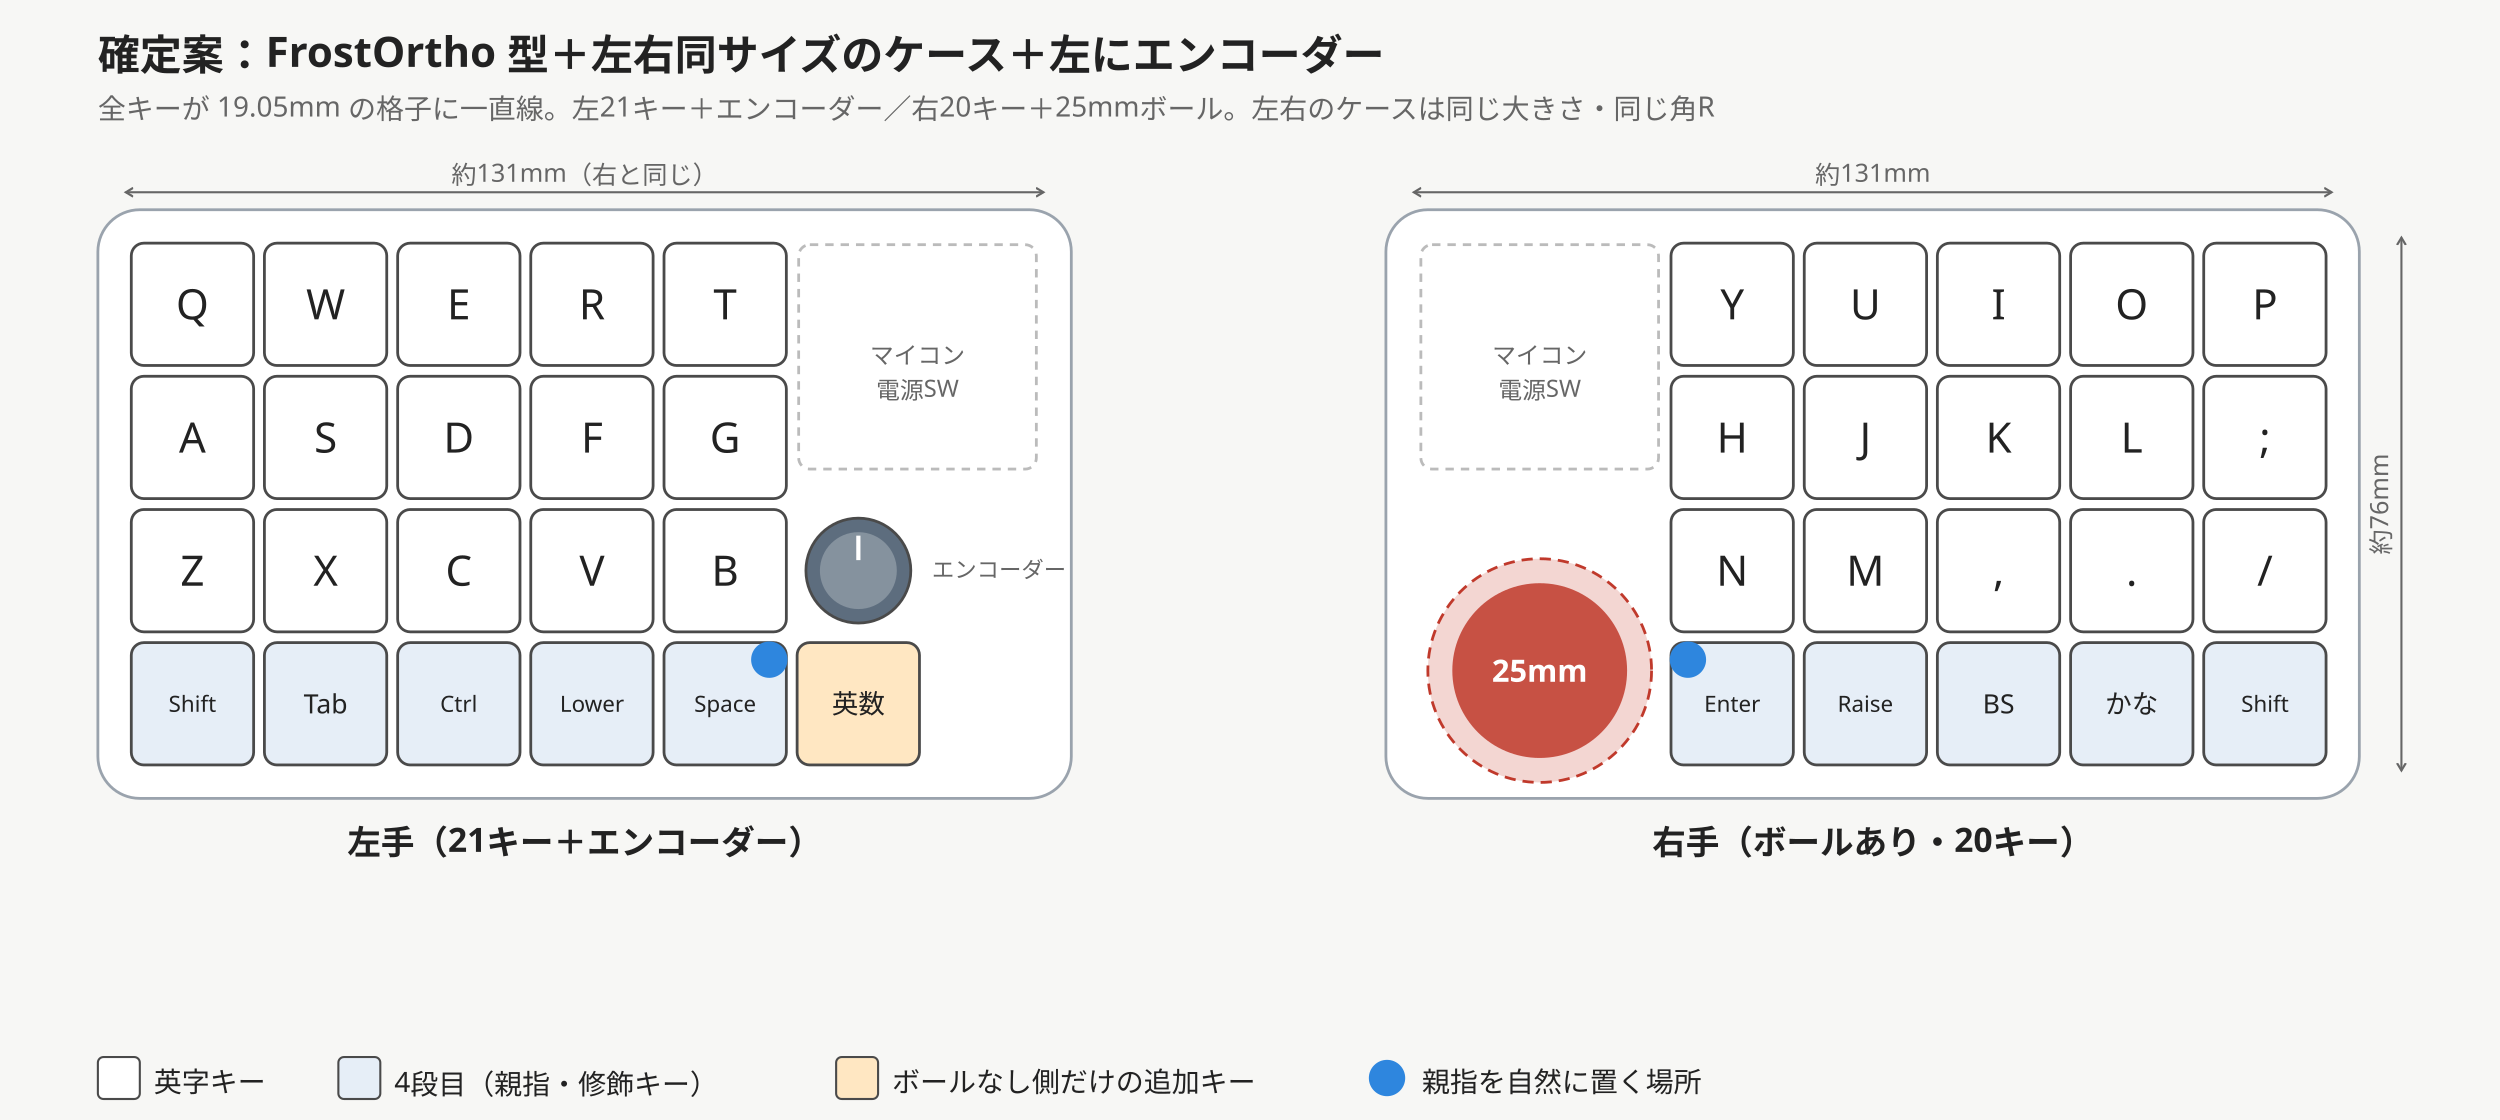
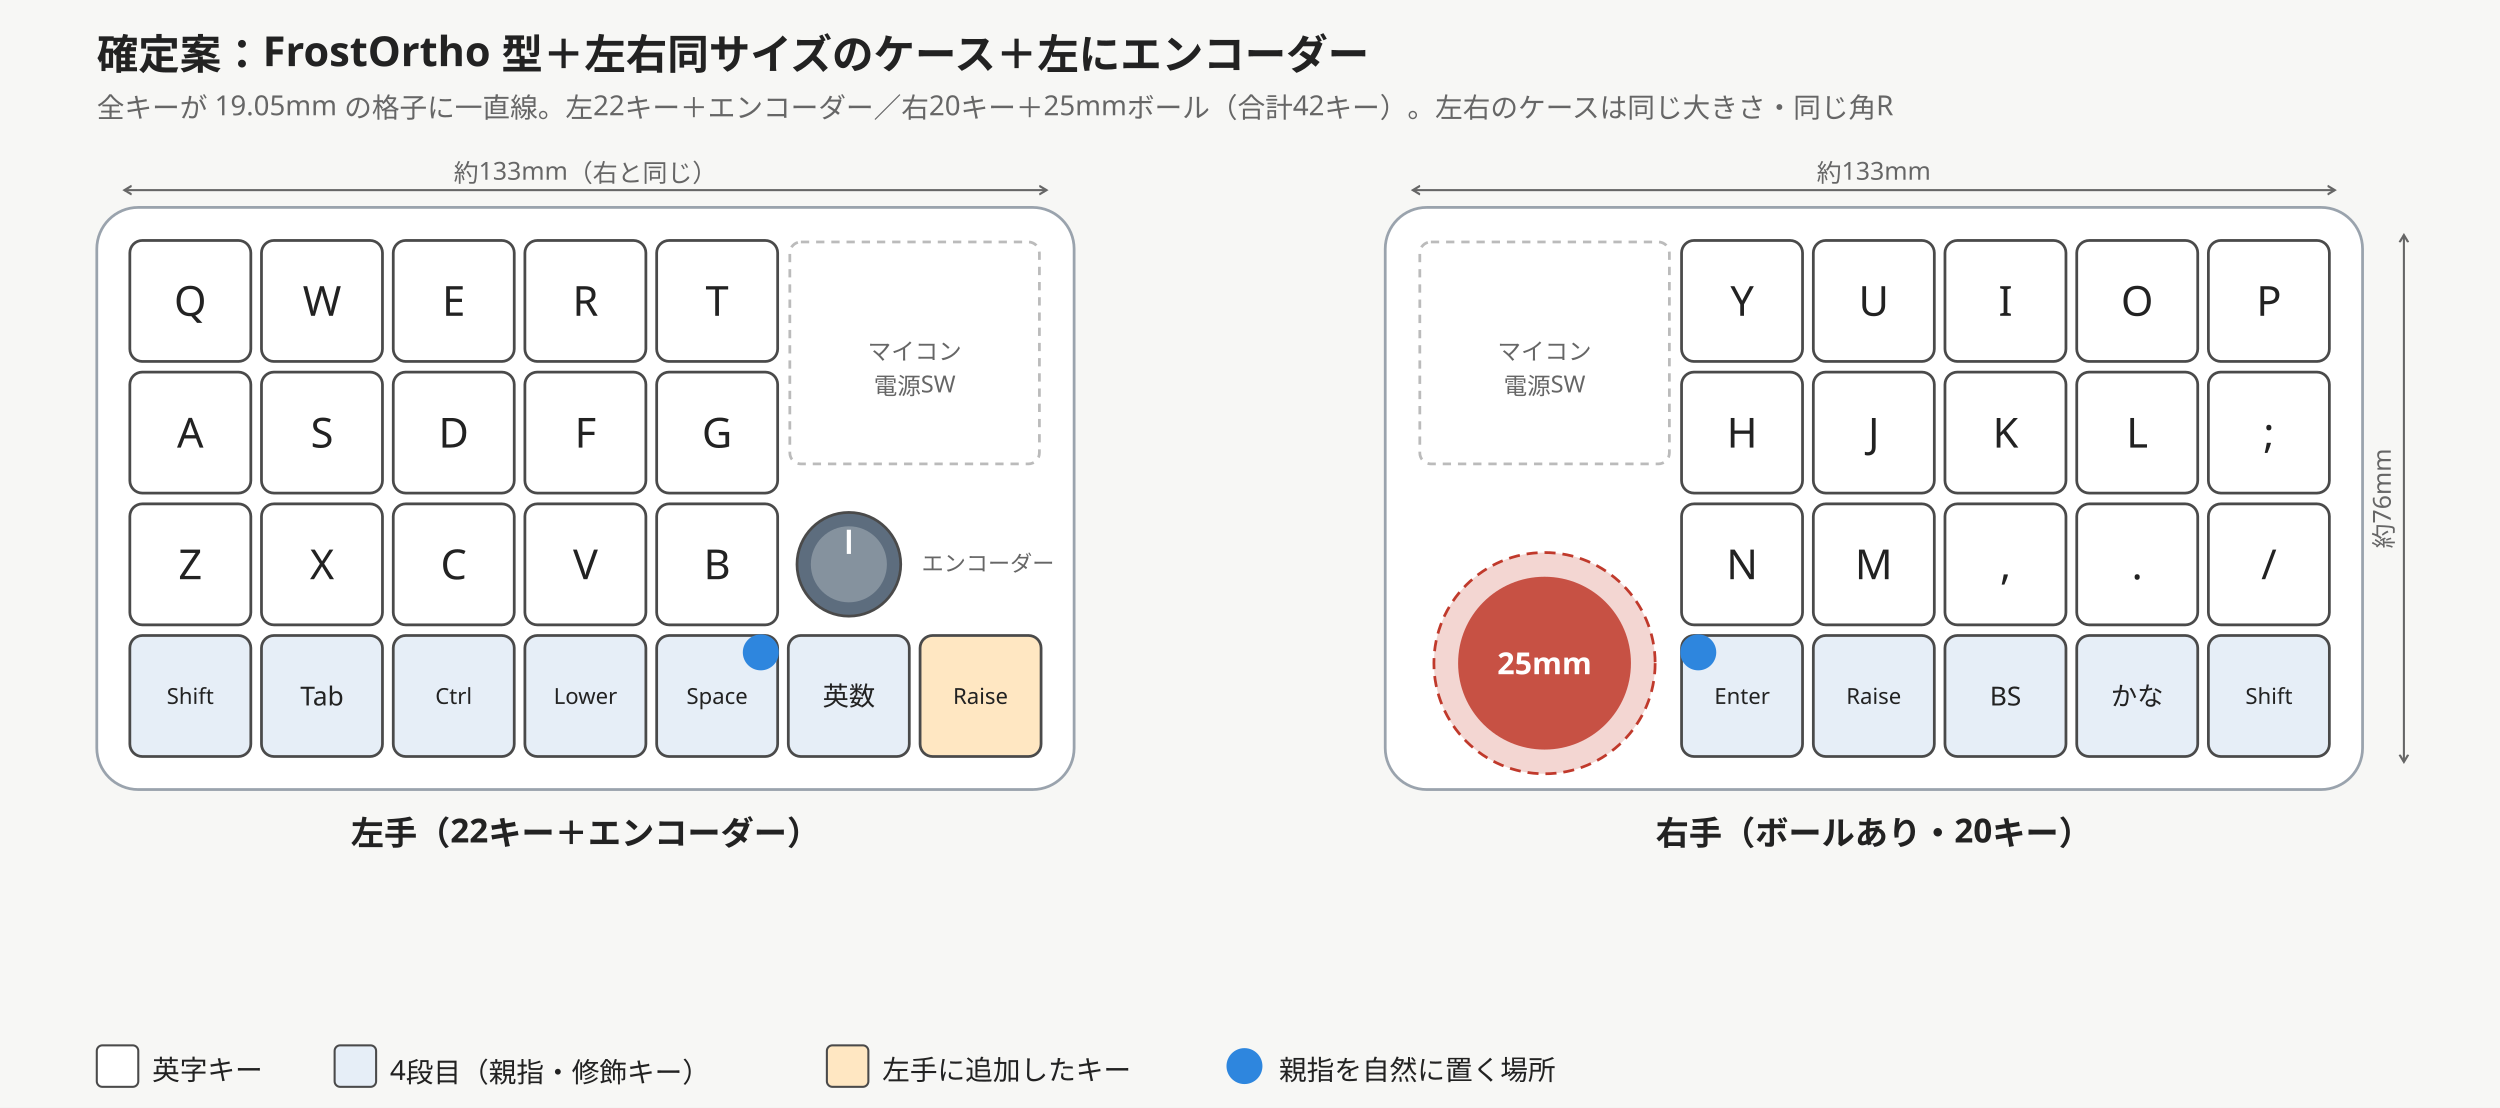
- <svg xmlns="http://www.w3.org/2000/svg" width="1788" height="801" viewBox="0 0 1788 801" font-family="IPAPGothic, IPAGothic, sans-serif">
+ <svg xmlns="http://www.w3.org/2000/svg" width="1808" height="801" viewBox="0 0 1808 801" font-family="IPAPGothic, IPAGothic, sans-serif">
  <defs>
    <marker id="a" viewBox="0 0 10 10" refX="5" refY="5" markerWidth="7" markerHeight="7" orient="auto-start-reverse">
      <path d="M0,2 L5,5 L0,8" fill="none" stroke="#666" stroke-width="1.5" />
    </marker>
  </defs>
  <rect width="100%" height="100%" fill="#f7f7f5" />
  <text x="70.0" y="50.0" font-size="30" text-anchor="start" fill="#222" font-weight="bold">確定案：FrostOrtho 型＋左右同サイズのケース＋左にエンコーダー</text>
-   <text x="70.0" y="85.0" font-size="20" text-anchor="start" fill="#666" font-weight="normal">全キーが 19.05mm の格子に一直線。左21キー＋エンコーダー／右20キー＋25mmボール。左右のケースは同じ大きさ・同じ角R</text>
-   <rect x="70.0" y="150.0" width="696.2" height="421.0" rx="30.0" fill="#ffffff" stroke="#9aa3ad" stroke-width="2" />
-   <rect x="991.2" y="150.0" width="696.2" height="421.0" rx="30.0" fill="#ffffff" stroke="#9aa3ad" stroke-width="2" />
+   <text x="70.0" y="85.0" font-size="20" text-anchor="start" fill="#666" font-weight="normal">全キーが 19.05mm の格子に一直線。左22キー＋エンコーダー／右20キー＋25mmボール（合計42キー）。左右のケースは同じ大きさ・同じ角R</text>
+   <rect x="70.0" y="150.0" width="706.8" height="421.0" rx="30.0" fill="#ffffff" stroke="#9aa3ad" stroke-width="2" />
+   <rect x="1001.8" y="150.0" width="706.8" height="421.0" rx="30.0" fill="#ffffff" stroke="#9aa3ad" stroke-width="2" />
  <rect x="93.9" y="173.9" width="87.5" height="87.5" rx="9.0" fill="#ffffff" stroke="#4a4a4a" stroke-width="2" />
  <text x="137.6" y="228.4" font-size="30" text-anchor="middle" fill="#222">Q</text>
  <rect x="189.1" y="173.9" width="87.5" height="87.5" rx="9.0" fill="#ffffff" stroke="#4a4a4a" stroke-width="2" />
  <text x="232.9" y="228.4" font-size="30" text-anchor="middle" fill="#222">W</text>
  <rect x="284.4" y="173.9" width="87.5" height="87.5" rx="9.0" fill="#ffffff" stroke="#4a4a4a" stroke-width="2" />
  <text x="328.1" y="228.4" font-size="30" text-anchor="middle" fill="#222">E</text>
  <rect x="379.6" y="173.9" width="87.5" height="87.5" rx="9.0" fill="#ffffff" stroke="#4a4a4a" stroke-width="2" />
  <text x="423.4" y="228.4" font-size="30" text-anchor="middle" fill="#222">R</text>
  <rect x="474.9" y="173.9" width="87.5" height="87.5" rx="9.0" fill="#ffffff" stroke="#4a4a4a" stroke-width="2" />
  <text x="518.6" y="228.4" font-size="30" text-anchor="middle" fill="#222">T</text>
  <rect x="93.9" y="269.1" width="87.5" height="87.5" rx="9.0" fill="#ffffff" stroke="#4a4a4a" stroke-width="2" />
  <text x="137.6" y="323.7" font-size="30" text-anchor="middle" fill="#222">A</text>
  <rect x="189.1" y="269.1" width="87.5" height="87.5" rx="9.0" fill="#ffffff" stroke="#4a4a4a" stroke-width="2" />
  <text x="232.9" y="323.7" font-size="30" text-anchor="middle" fill="#222">S</text>
  <rect x="284.4" y="269.1" width="87.5" height="87.5" rx="9.0" fill="#ffffff" stroke="#4a4a4a" stroke-width="2" />
  <text x="328.1" y="323.7" font-size="30" text-anchor="middle" fill="#222">D</text>
  <rect x="379.6" y="269.1" width="87.5" height="87.5" rx="9.0" fill="#ffffff" stroke="#4a4a4a" stroke-width="2" />
  <text x="423.4" y="323.7" font-size="30" text-anchor="middle" fill="#222">F</text>
  <rect x="474.9" y="269.1" width="87.5" height="87.5" rx="9.0" fill="#ffffff" stroke="#4a4a4a" stroke-width="2" />
  <text x="518.6" y="323.7" font-size="30" text-anchor="middle" fill="#222">G</text>
  <rect x="93.9" y="364.4" width="87.5" height="87.5" rx="9.0" fill="#ffffff" stroke="#4a4a4a" stroke-width="2" />
  <text x="137.6" y="418.9" font-size="30" text-anchor="middle" fill="#222">Z</text>
  <rect x="189.1" y="364.4" width="87.5" height="87.5" rx="9.0" fill="#ffffff" stroke="#4a4a4a" stroke-width="2" />
  <text x="232.9" y="418.9" font-size="30" text-anchor="middle" fill="#222">X</text>
  <rect x="284.4" y="364.4" width="87.5" height="87.5" rx="9.0" fill="#ffffff" stroke="#4a4a4a" stroke-width="2" />
  <text x="328.1" y="418.9" font-size="30" text-anchor="middle" fill="#222">C</text>
  <rect x="379.6" y="364.4" width="87.5" height="87.5" rx="9.0" fill="#ffffff" stroke="#4a4a4a" stroke-width="2" />
  <text x="423.4" y="418.9" font-size="30" text-anchor="middle" fill="#222">V</text>
  <rect x="474.9" y="364.4" width="87.5" height="87.5" rx="9.0" fill="#ffffff" stroke="#4a4a4a" stroke-width="2" />
  <text x="518.6" y="418.9" font-size="30" text-anchor="middle" fill="#222">B</text>
  <rect x="93.9" y="459.6" width="87.5" height="87.5" rx="9.0" fill="#e6eef7" stroke="#4a4a4a" stroke-width="2" />
  <text x="137.6" y="509.1" font-size="16" text-anchor="middle" fill="#222">Shift</text>
  <rect x="189.1" y="459.6" width="87.5" height="87.5" rx="9.0" fill="#e6eef7" stroke="#4a4a4a" stroke-width="2" />
  <text x="232.9" y="510.2" font-size="19" text-anchor="middle" fill="#222">Tab</text>
  <rect x="284.4" y="459.6" width="87.5" height="87.5" rx="9.0" fill="#e6eef7" stroke="#4a4a4a" stroke-width="2" />
  <text x="328.1" y="509.1" font-size="16" text-anchor="middle" fill="#222">Ctrl</text>
  <rect x="379.6" y="459.6" width="87.5" height="87.5" rx="9.0" fill="#e6eef7" stroke="#4a4a4a" stroke-width="2" />
  <text x="423.4" y="509.1" font-size="16" text-anchor="middle" fill="#222">Lower</text>
  <rect x="474.9" y="459.6" width="87.5" height="87.5" rx="9.0" fill="#e6eef7" stroke="#4a4a4a" stroke-width="2" />
  <text x="518.6" y="509.1" font-size="16" text-anchor="middle" fill="#222">Space</text>
-   <rect x="570.1" y="459.6" width="87.5" height="87.5" rx="9.0" fill="#ffe7c2" stroke="#4a4a4a" stroke-width="2" />
+   <rect x="570.1" y="459.6" width="87.5" height="87.5" rx="9.0" fill="#e6eef7" stroke="#4a4a4a" stroke-width="2" />
  <text x="613.9" y="510.2" font-size="19" text-anchor="middle" fill="#222">英数</text>
+   <rect x="665.4" y="459.6" width="87.5" height="87.5" rx="9.0" fill="#ffe7c2" stroke="#4a4a4a" stroke-width="2" />
+   <text x="709.1" y="509.1" font-size="16" text-anchor="middle" fill="#222">Raise</text>
  <circle cx="550.2" cy="471.8" r="13.0" fill="#2e86de" />
  <circle cx="613.9" cy="408.1" r="37.5" fill="#5d6d7e" stroke="#4a4a4a" stroke-width="2" />
  <circle cx="613.9" cy="408.1" r="27.5" fill="#85929e" />
  <line x1="613.9" y1="383.1" x2="613.9" y2="400.6" stroke="#fff" stroke-width="3" />
  <text x="666.5" y="413.1" font-size="16" text-anchor="start" fill="#666" font-weight="normal">エンコーダー</text>
-   <rect x="571.2" y="175.0" width="170.0" height="160.5" rx="8" fill="none" stroke="#bbbbbb" stroke-width="2" stroke-dasharray="6 5" />
-   <text x="656.2" y="260.2" font-size="17" text-anchor="middle" fill="#666" font-weight="normal">マイコン</text>
-   <text x="656.2" y="285.2" font-size="17" text-anchor="middle" fill="#666" font-weight="normal">電源SW</text>
-   <rect x="1195.1" y="173.9" width="87.5" height="87.5" rx="9.0" fill="#ffffff" stroke="#4a4a4a" stroke-width="2" />
-   <text x="1238.9" y="228.4" font-size="30" text-anchor="middle" fill="#222">Y</text>
-   <rect x="1290.4" y="173.9" width="87.5" height="87.5" rx="9.0" fill="#ffffff" stroke="#4a4a4a" stroke-width="2" />
-   <text x="1334.1" y="228.4" font-size="30" text-anchor="middle" fill="#222">U</text>
-   <rect x="1385.6" y="173.9" width="87.5" height="87.5" rx="9.0" fill="#ffffff" stroke="#4a4a4a" stroke-width="2" />
-   <text x="1429.4" y="228.4" font-size="30" text-anchor="middle" fill="#222">I</text>
-   <rect x="1480.9" y="173.9" width="87.5" height="87.5" rx="9.0" fill="#ffffff" stroke="#4a4a4a" stroke-width="2" />
-   <text x="1524.6" y="228.4" font-size="30" text-anchor="middle" fill="#222">O</text>
-   <rect x="1576.1" y="173.9" width="87.5" height="87.5" rx="9.0" fill="#ffffff" stroke="#4a4a4a" stroke-width="2" />
-   <text x="1619.9" y="228.4" font-size="30" text-anchor="middle" fill="#222">P</text>
-   <rect x="1195.1" y="269.1" width="87.5" height="87.5" rx="9.0" fill="#ffffff" stroke="#4a4a4a" stroke-width="2" />
-   <text x="1238.9" y="323.7" font-size="30" text-anchor="middle" fill="#222">H</text>
-   <rect x="1290.4" y="269.1" width="87.5" height="87.5" rx="9.0" fill="#ffffff" stroke="#4a4a4a" stroke-width="2" />
-   <text x="1334.1" y="323.7" font-size="30" text-anchor="middle" fill="#222">J</text>
-   <rect x="1385.6" y="269.1" width="87.5" height="87.5" rx="9.0" fill="#ffffff" stroke="#4a4a4a" stroke-width="2" />
-   <text x="1429.4" y="323.7" font-size="30" text-anchor="middle" fill="#222">K</text>
-   <rect x="1480.9" y="269.1" width="87.5" height="87.5" rx="9.0" fill="#ffffff" stroke="#4a4a4a" stroke-width="2" />
-   <text x="1524.6" y="323.7" font-size="30" text-anchor="middle" fill="#222">L</text>
-   <rect x="1576.1" y="269.1" width="87.5" height="87.5" rx="9.0" fill="#ffffff" stroke="#4a4a4a" stroke-width="2" />
-   <text x="1619.9" y="323.7" font-size="30" text-anchor="middle" fill="#222">;</text>
-   <rect x="1195.1" y="364.4" width="87.5" height="87.5" rx="9.0" fill="#ffffff" stroke="#4a4a4a" stroke-width="2" />
-   <text x="1238.9" y="418.9" font-size="30" text-anchor="middle" fill="#222">N</text>
-   <rect x="1290.4" y="364.4" width="87.5" height="87.5" rx="9.0" fill="#ffffff" stroke="#4a4a4a" stroke-width="2" />
-   <text x="1334.1" y="418.9" font-size="30" text-anchor="middle" fill="#222">M</text>
-   <rect x="1385.6" y="364.4" width="87.5" height="87.5" rx="9.0" fill="#ffffff" stroke="#4a4a4a" stroke-width="2" />
-   <text x="1429.4" y="418.9" font-size="30" text-anchor="middle" fill="#222">,</text>
-   <rect x="1480.9" y="364.4" width="87.5" height="87.5" rx="9.0" fill="#ffffff" stroke="#4a4a4a" stroke-width="2" />
-   <text x="1524.6" y="418.9" font-size="30" text-anchor="middle" fill="#222">.</text>
-   <rect x="1576.1" y="364.4" width="87.5" height="87.5" rx="9.0" fill="#ffffff" stroke="#4a4a4a" stroke-width="2" />
-   <text x="1619.9" y="418.9" font-size="30" text-anchor="middle" fill="#222">/</text>
-   <rect x="1195.1" y="459.6" width="87.5" height="87.5" rx="9.0" fill="#e6eef7" stroke="#4a4a4a" stroke-width="2" />
-   <text x="1238.9" y="509.1" font-size="16" text-anchor="middle" fill="#222">Enter</text>
-   <rect x="1290.4" y="459.6" width="87.5" height="87.5" rx="9.0" fill="#e6eef7" stroke="#4a4a4a" stroke-width="2" />
-   <text x="1334.1" y="509.1" font-size="16" text-anchor="middle" fill="#222">Raise</text>
-   <rect x="1385.6" y="459.6" width="87.5" height="87.5" rx="9.0" fill="#e6eef7" stroke="#4a4a4a" stroke-width="2" />
-   <text x="1429.4" y="510.2" font-size="19" text-anchor="middle" fill="#222">BS</text>
-   <rect x="1480.9" y="459.6" width="87.5" height="87.5" rx="9.0" fill="#e6eef7" stroke="#4a4a4a" stroke-width="2" />
-   <text x="1524.6" y="510.2" font-size="19" text-anchor="middle" fill="#222">かな</text>
-   <rect x="1576.1" y="459.6" width="87.5" height="87.5" rx="9.0" fill="#e6eef7" stroke="#4a4a4a" stroke-width="2" />
-   <text x="1619.9" y="509.1" font-size="16" text-anchor="middle" fill="#222">Shift</text>
-   <circle cx="1207.2" cy="471.8" r="13.0" fill="#2e86de" />
-   <rect x="1016.2" y="175.0" width="170.0" height="160.5" rx="8" fill="none" stroke="#bbbbbb" stroke-width="2" stroke-dasharray="6 5" />
-   <text x="1101.2" y="260.2" font-size="17" text-anchor="middle" fill="#666" font-weight="normal">マイコン</text>
-   <text x="1101.2" y="285.2" font-size="17" text-anchor="middle" fill="#666" font-weight="normal">電源SW</text>
-   <circle cx="1101.2" cy="479.6" r="80.0" fill="#f3d6d2" stroke="#c0392b" stroke-width="2" stroke-dasharray="8 5" />
-   <circle cx="1101.2" cy="479.6" r="62.5" fill="#c0392b" opacity="0.85" />
-   <text x="1101.2" y="487.6" font-size="22" text-anchor="middle" fill="#fff" font-weight="bold">25mm</text>
-   <text x="418.1" y="611.0" font-size="24" text-anchor="middle" fill="#222" font-weight="bold">左手（21キー＋エンコーダー）</text>
-   <text x="1339.4" y="611.0" font-size="24" text-anchor="middle" fill="#222" font-weight="bold">右手（ボールあり・20キー）</text>
-   <line x1="90.0" y1="137.5" x2="746.2" y2="137.5" stroke="#666" stroke-width="1.5" marker-start="url(#a)" marker-end="url(#a)" />
-   <text x="418.1" y="131.5" font-size="18" text-anchor="middle" fill="#666" font-weight="normal">約131mm（右と同じ）</text>
-   <line x1="1011.2" y1="137.5" x2="1667.5" y2="137.5" stroke="#666" stroke-width="1.5" marker-start="url(#a)" marker-end="url(#a)" />
-   <text x="1339.4" y="131.5" font-size="18" text-anchor="middle" fill="#666" font-weight="normal">約131mm</text>
-   <line x1="1717.5" y1="170.0" x2="1717.5" y2="551.0" stroke="#666" stroke-width="1.5" marker-start="url(#a)" marker-end="url(#a)" />
-   <text x="1709.5" y="360.5" font-size="18" fill="#666" text-anchor="middle" transform="rotate(-90 1709.5 360.5)">約76mm</text>
+   <rect x="571.2" y="175.0" width="180.5" height="160.5" rx="8" fill="none" stroke="#bbbbbb" stroke-width="2" stroke-dasharray="6 5" />
+   <text x="661.5" y="260.2" font-size="17" text-anchor="middle" fill="#666" font-weight="normal">マイコン</text>
+   <text x="661.5" y="285.2" font-size="17" text-anchor="middle" fill="#666" font-weight="normal">電源SW</text>
+   <rect x="1216.1" y="173.9" width="87.5" height="87.5" rx="9.0" fill="#ffffff" stroke="#4a4a4a" stroke-width="2" />
+   <text x="1259.9" y="228.4" font-size="30" text-anchor="middle" fill="#222">Y</text>
+   <rect x="1311.4" y="173.9" width="87.5" height="87.5" rx="9.0" fill="#ffffff" stroke="#4a4a4a" stroke-width="2" />
+   <text x="1355.1" y="228.4" font-size="30" text-anchor="middle" fill="#222">U</text>
+   <rect x="1406.6" y="173.9" width="87.5" height="87.5" rx="9.0" fill="#ffffff" stroke="#4a4a4a" stroke-width="2" />
+   <text x="1450.4" y="228.4" font-size="30" text-anchor="middle" fill="#222">I</text>
+   <rect x="1501.9" y="173.9" width="87.5" height="87.5" rx="9.0" fill="#ffffff" stroke="#4a4a4a" stroke-width="2" />
+   <text x="1545.6" y="228.4" font-size="30" text-anchor="middle" fill="#222">O</text>
+   <rect x="1597.1" y="173.9" width="87.5" height="87.5" rx="9.0" fill="#ffffff" stroke="#4a4a4a" stroke-width="2" />
+   <text x="1640.9" y="228.4" font-size="30" text-anchor="middle" fill="#222">P</text>
+   <rect x="1216.1" y="269.1" width="87.5" height="87.5" rx="9.0" fill="#ffffff" stroke="#4a4a4a" stroke-width="2" />
+   <text x="1259.9" y="323.7" font-size="30" text-anchor="middle" fill="#222">H</text>
+   <rect x="1311.4" y="269.1" width="87.5" height="87.5" rx="9.0" fill="#ffffff" stroke="#4a4a4a" stroke-width="2" />
+   <text x="1355.1" y="323.7" font-size="30" text-anchor="middle" fill="#222">J</text>
+   <rect x="1406.6" y="269.1" width="87.5" height="87.5" rx="9.0" fill="#ffffff" stroke="#4a4a4a" stroke-width="2" />
+   <text x="1450.4" y="323.7" font-size="30" text-anchor="middle" fill="#222">K</text>
+   <rect x="1501.9" y="269.1" width="87.5" height="87.5" rx="9.0" fill="#ffffff" stroke="#4a4a4a" stroke-width="2" />
+   <text x="1545.6" y="323.7" font-size="30" text-anchor="middle" fill="#222">L</text>
+   <rect x="1597.1" y="269.1" width="87.5" height="87.5" rx="9.0" fill="#ffffff" stroke="#4a4a4a" stroke-width="2" />
+   <text x="1640.9" y="323.7" font-size="30" text-anchor="middle" fill="#222">;</text>
+   <rect x="1216.1" y="364.4" width="87.5" height="87.5" rx="9.0" fill="#ffffff" stroke="#4a4a4a" stroke-width="2" />
+   <text x="1259.9" y="418.9" font-size="30" text-anchor="middle" fill="#222">N</text>
+   <rect x="1311.4" y="364.4" width="87.5" height="87.5" rx="9.0" fill="#ffffff" stroke="#4a4a4a" stroke-width="2" />
+   <text x="1355.1" y="418.9" font-size="30" text-anchor="middle" fill="#222">M</text>
+   <rect x="1406.6" y="364.4" width="87.5" height="87.5" rx="9.0" fill="#ffffff" stroke="#4a4a4a" stroke-width="2" />
+   <text x="1450.4" y="418.9" font-size="30" text-anchor="middle" fill="#222">,</text>
+   <rect x="1501.9" y="364.4" width="87.5" height="87.5" rx="9.0" fill="#ffffff" stroke="#4a4a4a" stroke-width="2" />
+   <text x="1545.6" y="418.9" font-size="30" text-anchor="middle" fill="#222">.</text>
+   <rect x="1597.1" y="364.4" width="87.5" height="87.5" rx="9.0" fill="#ffffff" stroke="#4a4a4a" stroke-width="2" />
+   <text x="1640.9" y="418.9" font-size="30" text-anchor="middle" fill="#222">/</text>
+   <rect x="1216.1" y="459.6" width="87.5" height="87.5" rx="9.0" fill="#e6eef7" stroke="#4a4a4a" stroke-width="2" />
+   <text x="1259.9" y="509.1" font-size="16" text-anchor="middle" fill="#222">Enter</text>
+   <rect x="1311.4" y="459.6" width="87.5" height="87.5" rx="9.0" fill="#e6eef7" stroke="#4a4a4a" stroke-width="2" />
+   <text x="1355.1" y="509.1" font-size="16" text-anchor="middle" fill="#222">Raise</text>
+   <rect x="1406.6" y="459.6" width="87.5" height="87.5" rx="9.0" fill="#e6eef7" stroke="#4a4a4a" stroke-width="2" />
+   <text x="1450.4" y="510.2" font-size="19" text-anchor="middle" fill="#222">BS</text>
+   <rect x="1501.9" y="459.6" width="87.5" height="87.5" rx="9.0" fill="#e6eef7" stroke="#4a4a4a" stroke-width="2" />
+   <text x="1545.6" y="510.2" font-size="19" text-anchor="middle" fill="#222">かな</text>
+   <rect x="1597.1" y="459.6" width="87.5" height="87.5" rx="9.0" fill="#e6eef7" stroke="#4a4a4a" stroke-width="2" />
+   <text x="1640.9" y="509.1" font-size="16" text-anchor="middle" fill="#222">Shift</text>
+   <circle cx="1228.2" cy="471.8" r="13.0" fill="#2e86de" />
+   <rect x="1026.8" y="175.0" width="180.5" height="160.5" rx="8" fill="none" stroke="#bbbbbb" stroke-width="2" stroke-dasharray="6 5" />
+   <text x="1117.0" y="260.2" font-size="17" text-anchor="middle" fill="#666" font-weight="normal">マイコン</text>
+   <text x="1117.0" y="285.2" font-size="17" text-anchor="middle" fill="#666" font-weight="normal">電源SW</text>
+   <circle cx="1117.0" cy="479.6" r="80.0" fill="#f3d6d2" stroke="#c0392b" stroke-width="2" stroke-dasharray="8 5" />
+   <circle cx="1117.0" cy="479.6" r="62.5" fill="#c0392b" opacity="0.85" />
+   <text x="1117.0" y="487.6" font-size="22" text-anchor="middle" fill="#fff" font-weight="bold">25mm</text>
+   <text x="423.4" y="611.0" font-size="24" text-anchor="middle" fill="#222" font-weight="bold">左手（22キー＋エンコーダー）</text>
+   <text x="1355.1" y="611.0" font-size="24" text-anchor="middle" fill="#222" font-weight="bold">右手（ボールあり・20キー）</text>
+   <line x1="90.0" y1="137.5" x2="756.8" y2="137.5" stroke="#666" stroke-width="1.5" marker-start="url(#a)" marker-end="url(#a)" />
+   <text x="423.4" y="131.5" font-size="18" text-anchor="middle" fill="#666" font-weight="normal">約133mm（右と同じ）</text>
+   <line x1="1021.8" y1="137.5" x2="1688.5" y2="137.5" stroke="#666" stroke-width="1.5" marker-start="url(#a)" marker-end="url(#a)" />
+   <text x="1355.1" y="131.5" font-size="18" text-anchor="middle" fill="#666" font-weight="normal">約133mm</text>
+   <line x1="1738.5" y1="170.0" x2="1738.5" y2="551.0" stroke="#666" stroke-width="1.5" marker-start="url(#a)" marker-end="url(#a)" />
+   <text x="1730.5" y="360.5" font-size="18" fill="#666" text-anchor="middle" transform="rotate(-90 1730.5 360.5)">約76mm</text>
  <rect x="70.0" y="756.0" width="30.0" height="30.0" rx="4" fill="#ffffff" stroke="#4a4a4a" stroke-width="1.5" />
  <text x="110.0" y="781.0" font-size="20" text-anchor="start" fill="#222" font-weight="normal">英字キー</text>
  <rect x="242.0" y="756.0" width="30.0" height="30.0" rx="4" fill="#e6eef7" stroke="#4a4a4a" stroke-width="1.5" />
  <text x="282.0" y="781.0" font-size="20" text-anchor="start" fill="#222" font-weight="normal">4段目（親指・修飾キー）</text>
  <rect x="598.0" y="756.0" width="30.0" height="30.0" rx="4" fill="#ffe7c2" stroke="#4a4a4a" stroke-width="1.5" />
-   <text x="638.0" y="781.0" font-size="20" text-anchor="start" fill="#222" font-weight="normal">ボールなし側だけの追加キー</text>
-   <circle cx="992.0" cy="771.0" r="13.0" fill="#2e86de" />
-   <text x="1017.0" y="781.0" font-size="20" text-anchor="start" fill="#222" font-weight="normal">親指を自然に置く場所</text>
+   <text x="638.0" y="781.0" font-size="20" text-anchor="start" fill="#222" font-weight="normal">左手に追加したキー</text>
+   <circle cx="900.0" cy="771.0" r="13.0" fill="#2e86de" />
+   <text x="925.0" y="781.0" font-size="20" text-anchor="start" fill="#222" font-weight="normal">親指を自然に置く場所</text>
</svg>
